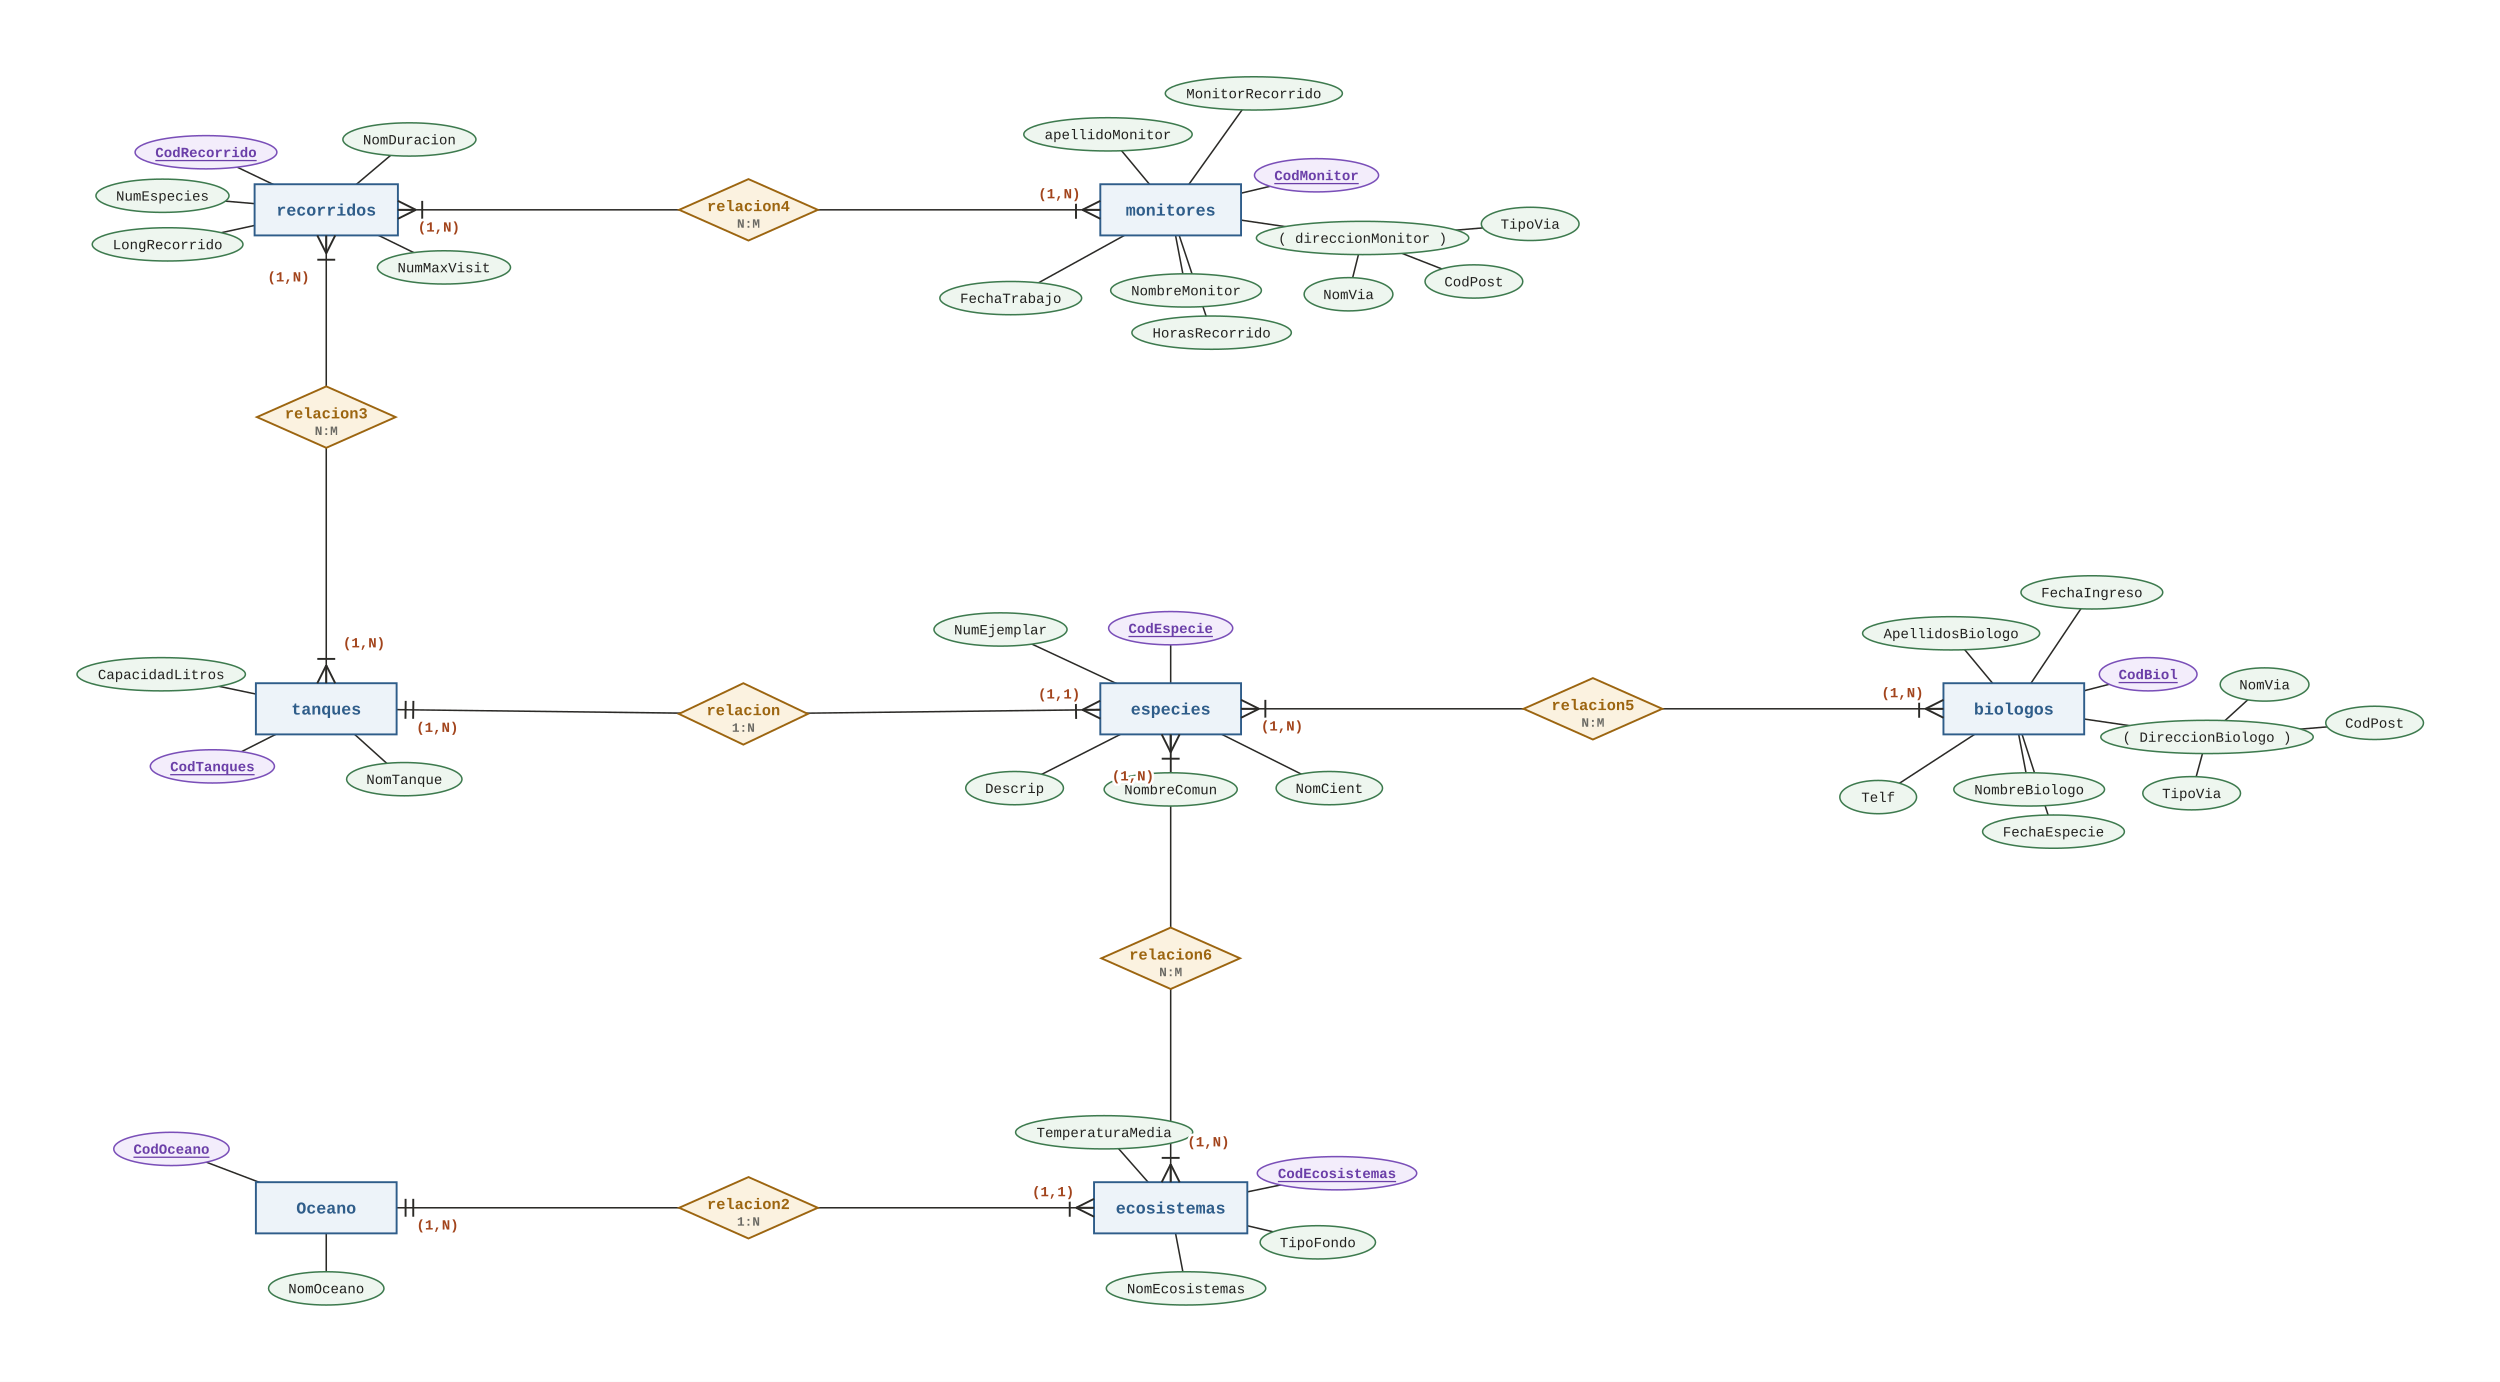
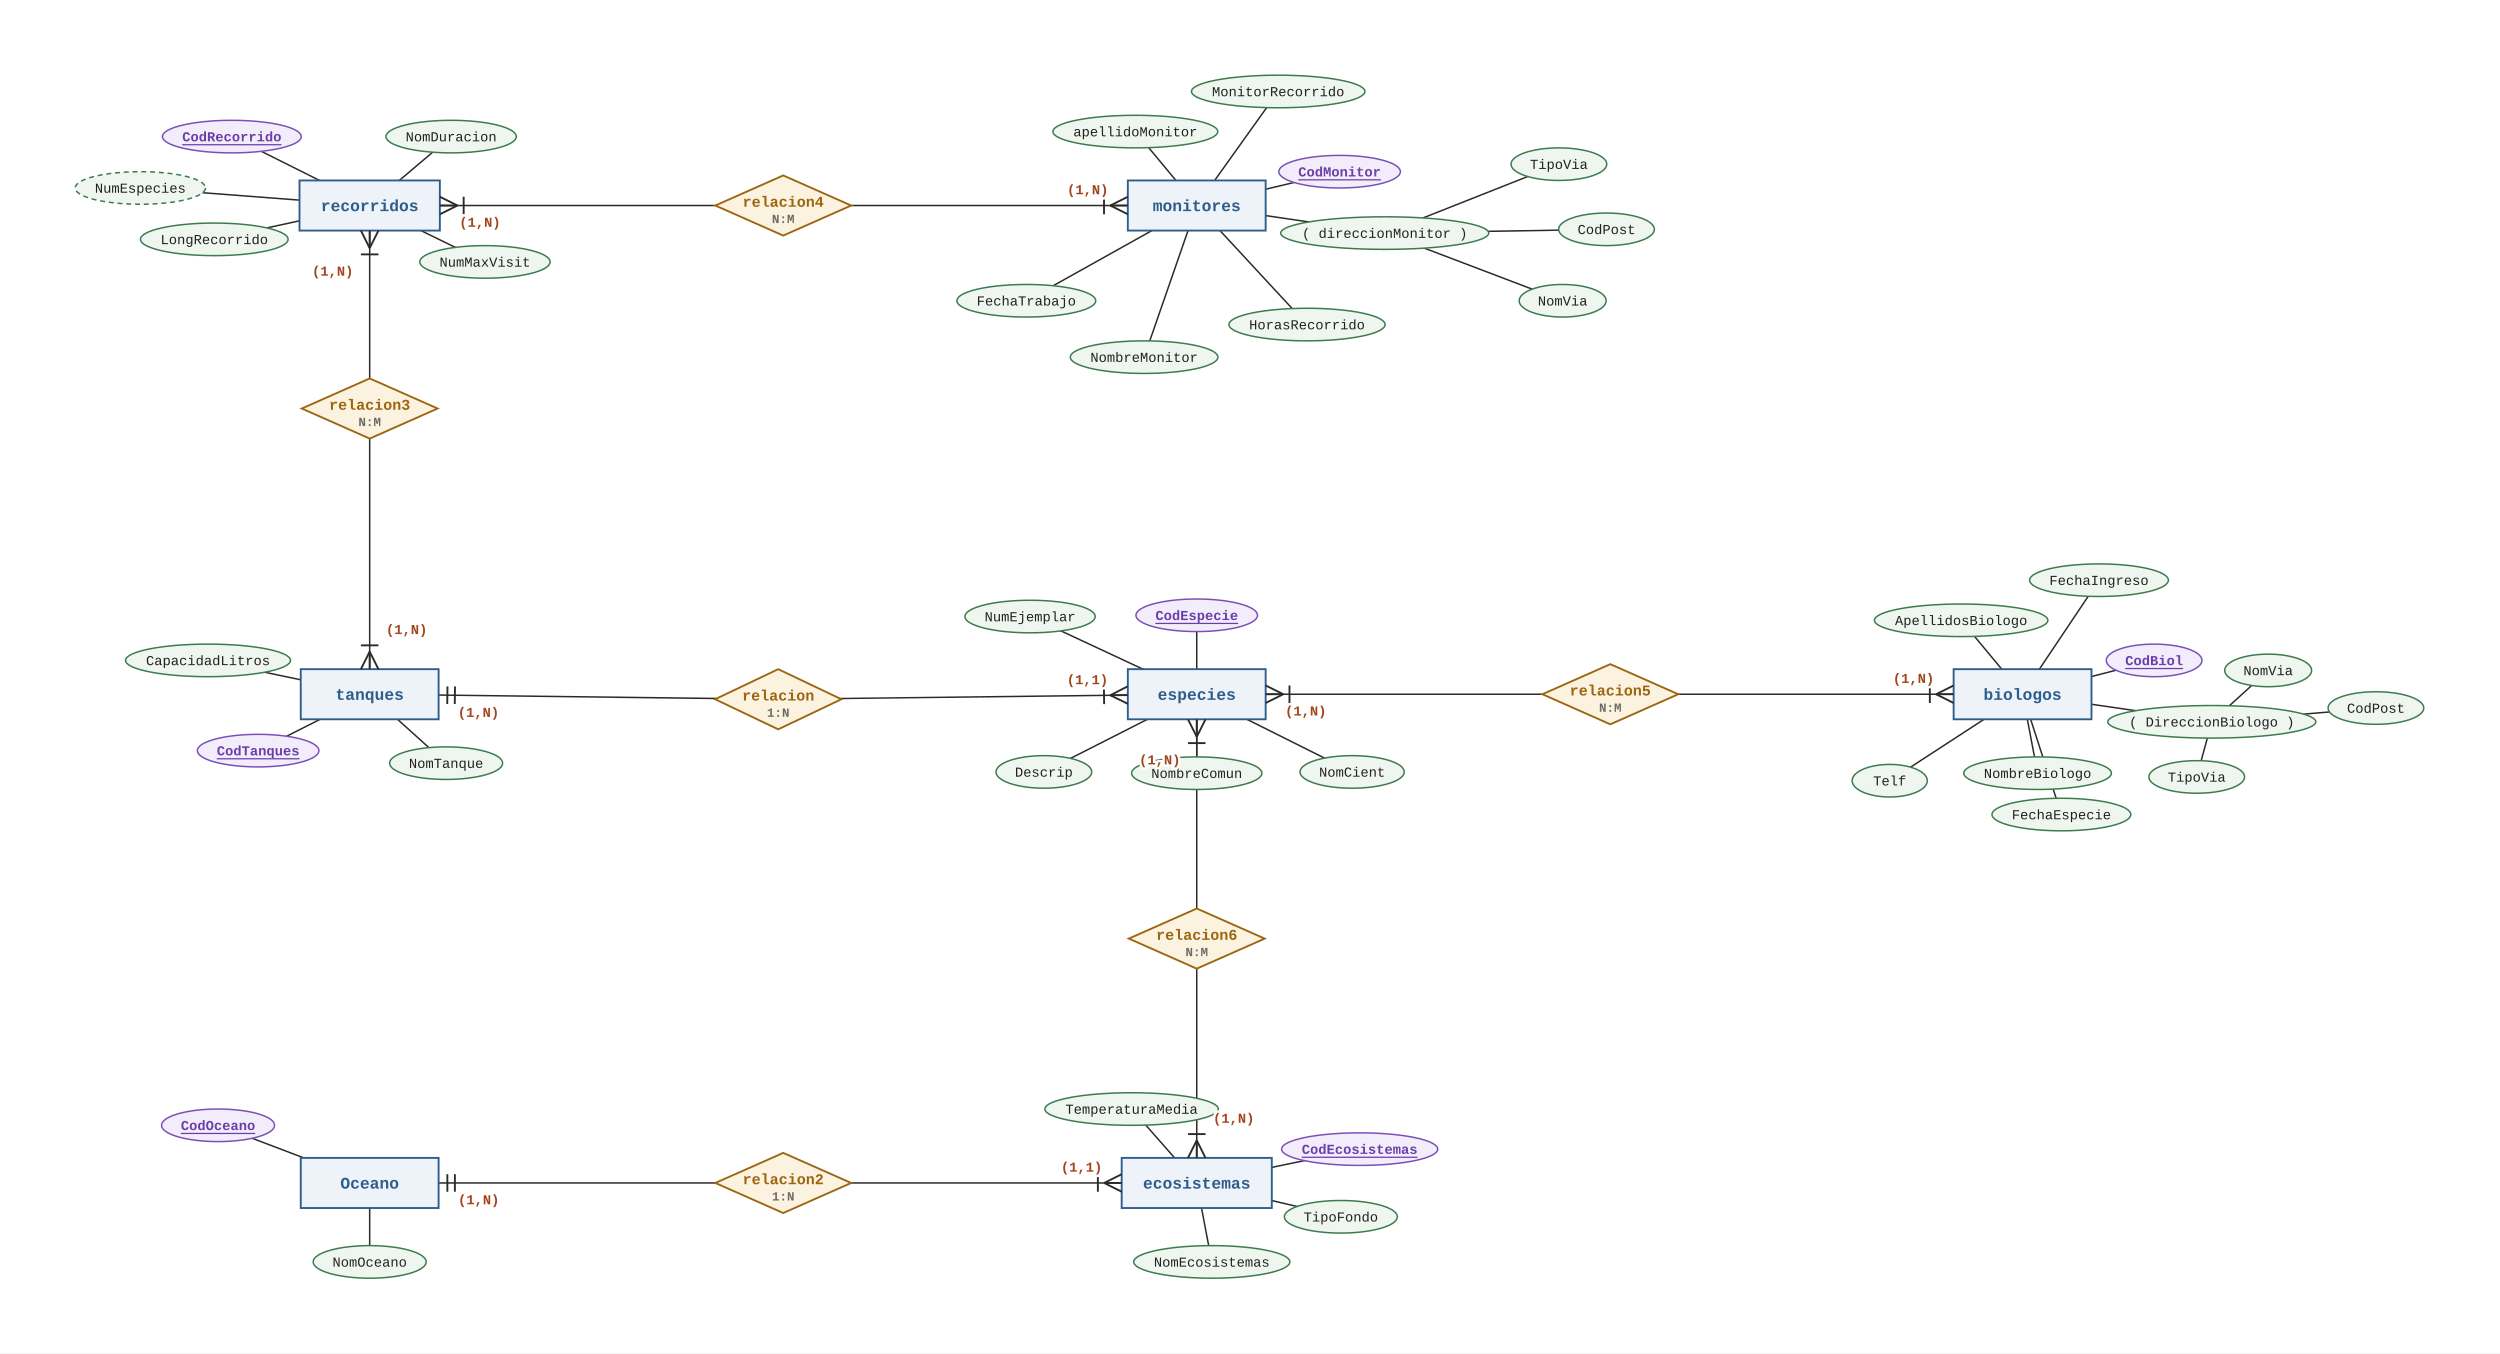
- <svg xmlns="http://www.w3.org/2000/svg" viewBox="2023 1460 1954 1080" width="1954" height="1080">
+ <svg xmlns="http://www.w3.org/2000/svg" viewBox="1983 1460 1995 1080" width="1995" height="1080">
  <style>.ln{stroke:#2B2A27;stroke-width:1.2}.mk{stroke:#2B2A27;stroke-width:1.5;fill:none}.mo{fill:#FFFFFF;stroke:#2B2A27;stroke-width:1.5}
.ent{fill:#EDF3F9;stroke:#2F5D8A;stroke-width:1.5}.dia{fill:#FBF2E0;stroke:#9C6510;stroke-width:1.5}.att{fill:#EEF6EF;stroke:#3D7A4E;stroke-width:1.2}.att.key{fill:#F3EDFB;stroke:#7A4FB8}.att.dr{stroke-dasharray:4 3}
.ent.in,.dia.in{fill:none}.dup{stroke:#C0362C;stroke-width:2.4}
.tx{fill:#22211F;font:11px Consolas,'JetBrains Mono','Courier New',monospace}.txk{fill:#6B3FA8;font-weight:600}.tb{font:600 13px Consolas,'JetBrains Mono','Courier New',monospace;fill:#2F5D8A}.tr{font:600 12px Consolas,'JetBrains Mono','Courier New',monospace;fill:#9C6510}.tt{font:600 10px Consolas,'JetBrains Mono','Courier New',monospace;fill:#6B6A64}
.ul{stroke:#6B3FA8;stroke-width:1}.ul.p{stroke-dasharray:3 2}.card{font:600 11px Consolas,'JetBrains Mono','Courier New',monospace;fill:#A2441C;paint-order:stroke;stroke:#FFFFFF;stroke-width:4px;stroke-linejoin:round}.cardq{fill:#6B6A64}
.tbox{fill:#FFFFFF;stroke:#A9B2C0;stroke-width:1}.thd{fill:#33557F}.thx{font:600 12.5px Consolas,'JetBrains Mono','Courier New',monospace;fill:#FFFFFF}.cx{font:11.5px Consolas,'JetBrains Mono','Courier New',monospace;fill:#22211F}.cpk{fill:#6B3FA8;font-weight:600}.cfk{fill:#A3304A}.cty{fill:#6B6A64;font-weight:400}.uq{font:600 9px Consolas,'JetBrains Mono','Courier New',monospace;fill:#2A7F8F}
.lk{stroke:#6B6A64;stroke-width:1.4;fill:none}.lk.dash{stroke-dasharray:6 4}.lkm{stroke:#6B6A64;stroke-width:1.5;fill:none}.lko{fill:#FFFFFF;stroke:#6B6A64;stroke-width:1.5}
.ipk{fill:#8E5FD0}.ifk{fill:#B4364E}.icol{fill:#2A7F8F}.inul{fill:none;stroke:#2A7F8F;stroke-width:1.3}
.rbox{fill:#FFFFFF;stroke:#22211F;stroke-width:1.1}.rnm{font:600 12.5px Consolas,'JetBrains Mono','Courier New',monospace;fill:#2F5D8A}.rcol{font:12px Consolas,'JetBrains Mono','Courier New',monospace;fill:#22211F}.rpk{font-weight:700;fill:#6B3FA8}.rfk{fill:#A3304A}.rul{stroke:#6B3FA8;stroke-width:1.1}
.rtag{font:600 9.5px Consolas,'JetBrains Mono','Courier New',monospace;fill:#6B6A64}.rarr{fill:none;stroke:#B4364E;stroke-width:1.1}.rhead{fill:#B4364E}
.ent.hd,.dia.hd{fill:none}.ktag{font:700 9px Consolas,'JetBrains Mono','Courier New',monospace;fill:#6B6A64}.rlab{fill:#FFFFFF;stroke:none;opacity:.92}.dia.assoc{stroke-dasharray:5 3}.ln.lid{stroke-width:2.2}.isal{fill:#9C6510}.skt{fill:#2F5D8A}
.thx.dup{fill:#FFC2BD}.cx.dup,.rnm.dup,.rcol.dup{fill:#C0362C;text-decoration:underline}
.note{stroke-width:1.2}.note-fold{stroke-width:1.2}.nc-y{fill:#FFF4C2;stroke:#D2AE36}.nc-b{fill:#DDEBFA;stroke:#7AA3D6}.nc-g{fill:#DFF2E1;stroke:#7DBB87}.nc-p{fill:#FBE1EC;stroke:#D98AAE}.note-fold{filter:brightness(.93)}.note-tx{font:12px 'Segoe UI',Arial,sans-serif;fill:#2B2A27}</style>
-   <rect x="2023" y="1460" width="1954" height="1080" fill="#ffffff" />
+   <rect x="1983" y="1460" width="1995" height="1080" fill="#ffffff" />
  <line x1="2938" y1="2014" x2="2938" y2="2077" class="ln" />
  <line x1="2938" y1="2014" x2="3062" y2="2076" class="ln" />
  <line x1="2938" y1="2014" x2="2816" y2="2076" class="ln" />
  <line x1="2938" y1="2014" x2="2805" y2="1952" class="ln" />
  <line x1="2938" y1="2404" x2="2950" y2="2467" class="ln" />
  <line x1="2938" y1="2014" x2="2938" y2="1951" class="ln" />
  <line x1="2938" y1="2404" x2="3068" y2="2377" class="ln" />
  <line x1="2938" y1="2404" x2="2886" y2="2345" class="ln" />
  <line x1="2938" y1="2404" x2="3053" y2="2431" class="ln" />
  <line x1="2278" y1="2014" x2="2339" y2="2069" class="ln" />
  <line x1="2278" y1="2014" x2="2149" y2="1987" class="ln" />
-   <line x1="2278" y1="1624" x2="2184" y2="1579" class="ln" />
+   <line x1="2278" y1="1624" x2="2168" y2="1569" class="ln" />
  <line x1="2278" y1="1624" x2="2343" y2="1569" class="ln" />
  <line x1="2278" y1="1624" x2="2154" y2="1651" class="ln" />
  <line x1="2278" y1="1624" x2="2370" y2="1669" class="ln" />
-   <line x1="2278" y1="1624" x2="2150" y2="1613" class="ln" />
-   <line x1="2938" y1="1624" x2="2950" y2="1687" class="ln" />
+   <line x1="2278" y1="1624" x2="2095" y2="1610" class="ln" />
+   <line x1="2938" y1="1624" x2="2896" y2="1745" class="ln" />
  <line x1="2938" y1="1624" x2="2889" y2="1565" class="ln" />
  <line x1="2938" y1="1624" x2="3088" y2="1646" class="ln" />
-   <line x1="2938" y1="1624" x2="2813" y2="1693" class="ln" />
-   <line x1="3088" y1="1646" x2="3219" y2="1635" class="ln" />
-   <line x1="3088" y1="1646" x2="3077" y2="1690" class="ln" />
-   <line x1="3088" y1="1646" x2="3175" y2="1680" class="ln" />
+   <line x1="2938" y1="1624" x2="2802" y2="1700" class="ln" />
+   <line x1="3088" y1="1646" x2="3227" y2="1591" class="ln" />
+   <line x1="3088" y1="1646" x2="3230" y2="1700" class="ln" />
+   <line x1="3088" y1="1646" x2="3265" y2="1643" class="ln" />
  <line x1="2938" y1="1624" x2="3003" y2="1533" class="ln" />
  <line x1="3597" y1="2014" x2="3609" y2="2077" class="ln" />
  <line x1="3597" y1="2014" x2="3548" y2="1955" class="ln" />
  <line x1="3597" y1="2014" x2="3748" y2="2036" class="ln" />
  <line x1="3597" y1="2014" x2="3491" y2="2083" class="ln" />
  <line x1="3597" y1="2014" x2="3658" y2="1923" class="ln" />
  <line x1="3597" y1="2014" x2="3702" y2="1987" class="ln" />
  <line x1="2938" y1="1624" x2="3052" y2="1597" class="ln" />
  <line x1="3748" y1="2036" x2="3879" y2="2025" class="ln" />
  <line x1="3748" y1="2036" x2="3736" y2="2080" class="ln" />
  <line x1="3748" y1="2036" x2="3793" y2="1995" class="ln" />
  <line x1="2278" y1="2014" x2="2189" y2="2059" class="ln" />
  <line x1="2604" y1="2018" x2="2938" y2="2014" class="ln" />
  <line x1="2604" y1="2018" x2="2278" y2="2014" class="ln" />
  <line x1="2278" y1="2404" x2="2157" y2="2358" class="ln" />
  <line x1="2278" y1="2404" x2="2278" y2="2467" class="ln" />
  <line x1="2608" y1="2404" x2="2278" y2="2404" class="ln" />
  <line x1="2608" y1="2404" x2="2938" y2="2404" class="ln" />
  <line x1="2278" y1="1786" x2="2278" y2="1624" class="ln" />
  <line x1="2278" y1="1786" x2="2278" y2="2014" class="ln" />
  <line x1="2608" y1="1624" x2="2938" y2="1624" class="ln" />
  <line x1="2608" y1="1624" x2="2278" y2="1624" class="ln" />
-   <line x1="2938" y1="1624" x2="2970" y2="1720" class="ln" />
+   <line x1="2938" y1="1624" x2="3026" y2="1719" class="ln" />
  <line x1="3268" y1="2014" x2="2938" y2="2014" class="ln" />
  <line x1="3268" y1="2014" x2="3597" y2="2014" class="ln" />
  <line x1="3597" y1="2014" x2="3628" y2="2110" class="ln" />
  <line x1="2938" y1="2209" x2="2938" y2="2404" class="ln" />
  <line x1="2938" y1="2209" x2="2938" y2="2014" class="ln" />
  <g class="node" data-id="nmwmlq3st1nugp1q">
    <rect x="2883" y="1994" width="110" height="40" class="ent" />
    <text x="2938" y="2018.5" text-anchor="middle" class="tb">especies</text>
  </g>
  <g class="node" data-id="nmwmlq9kf1nv612j">
    <ellipse cx="2938" cy="2077" rx="52" ry="13" class="att" />
    <text x="2938" y="2080.8" text-anchor="middle" class="tx">NombreComun</text>
  </g>
  <g class="node" data-id="nmwmlqhdt1nxv91i">
    <ellipse cx="3062" cy="2076" rx="41.6" ry="13" class="att" />
    <text x="3062" y="2079.8" text-anchor="middle" class="tx">NomCient</text>
  </g>
  <g class="node" data-id="nmwmlqosf1nzrpx4">
    <ellipse cx="2816" cy="2076" rx="38.2" ry="13" class="att" />
    <text x="2816" y="2079.8" text-anchor="middle" class="tx">Descrip</text>
  </g>
  <g class="node" data-id="nmwmls3cg1o16fms">
    <ellipse cx="2805" cy="1952" rx="52" ry="13" class="att" />
    <text x="2805" y="1955.8" text-anchor="middle" class="tx">NumEjemplar</text>
  </g>
  <g class="node" data-id="nmwmlsuwk1o544am">
    <rect x="2878.1" y="2384" width="119.8" height="40" class="ent" />
    <text x="2938" y="2408.5" text-anchor="middle" class="tb">ecosistemas</text>
  </g>
  <g class="node" data-id="nmwmlt76j1o6eex8">
    <ellipse cx="2950" cy="2467" rx="62.3" ry="13" class="att" />
    <text x="2950" y="2470.8" text-anchor="middle" class="tx">NomEcosistemas</text>
  </g>
  <g class="node" data-id="nmwmlu9zg1o8m304">
    <ellipse cx="2938" cy="1951" rx="48.5" ry="13" class="att key" />
    <text x="2938" y="1954.8" text-anchor="middle" class="tx txk">CodEspecie</text>
    <line x1="2905" y1="1957.5" x2="2971" y2="1957.5" class="ul" />
  </g>
  <g class="node" data-id="nmwmluhgc1oa9xli">
    <ellipse cx="3068" cy="2377" rx="62.3" ry="13" class="att key" />
    <text x="3068" y="2380.8" text-anchor="middle" class="tx txk">CodEcosistemas</text>
    <line x1="3021.8" y1="2383.5" x2="3114.2" y2="2383.5" class="ul" />
  </g>
  <g class="node" data-id="nmwmlutc41ocqgp9">
    <ellipse cx="2886" cy="2345" rx="69.2" ry="13" class="att" />
    <text x="2886" y="2348.8" text-anchor="middle" class="tx">TemperaturaMedia</text>
  </g>
  <g class="node" data-id="nmwmlv8u81oe6z0t">
    <ellipse cx="3053" cy="2431" rx="45.1" ry="13" class="att" />
    <text x="3053" y="2434.8" text-anchor="middle" class="tx">TipoFondo</text>
  </g>
  <g class="node" data-id="nmwmlyn111oi5120">
    <rect x="2223" y="1994" width="110" height="40" class="ent" />
    <text x="2278" y="2018.5" text-anchor="middle" class="tb">tanques</text>
  </g>
  <g class="node" data-id="nmwmlz73o1ojqecn">
    <ellipse cx="2339" cy="2069" rx="45.1" ry="13" class="att" />
    <text x="2339" y="2072.8" text-anchor="middle" class="tx">NomTanque</text>
  </g>
  <g class="node" data-id="nmwmlzhpm1olqsv8">
    <ellipse cx="2149" cy="1987" rx="65.8" ry="13" class="att" />
    <text x="2149" y="1990.8" text-anchor="middle" class="tx">CapacidadLitros</text>
  </g>
  <g class="node" data-id="nmwmm04rg1on2ew7">
    <rect x="2222" y="1604" width="112" height="40" class="ent" />
    <text x="2278" y="1628.5" text-anchor="middle" class="tb">recorridos</text>
  </g>
  <g class="node" data-id="nmwmm0hhz1oo2zof">
-     <ellipse cx="2184" cy="1579" rx="55.4" ry="13" class="att key" />
-     <text x="2184" y="1582.8" text-anchor="middle" class="tx txk">CodRecorrido</text>
-     <line x1="2144.4" y1="1585.5" x2="2223.6" y2="1585.5" class="ul" />
+     <ellipse cx="2168" cy="1569" rx="55.4" ry="13" class="att key" />
+     <text x="2168" y="1572.8" text-anchor="middle" class="tx txk">CodRecorrido</text>
+     <line x1="2128.4" y1="1575.5" x2="2207.6" y2="1575.5" class="ul" />
  </g>
  <g class="node" data-id="nmwmm0rak1oq5dvb">
    <ellipse cx="2343" cy="1569" rx="52" ry="13" class="att" />
    <text x="2343" y="1572.8" text-anchor="middle" class="tx">NomDuracion</text>
  </g>
  <g class="node" data-id="nmwmm1q3u1os6477">
    <ellipse cx="2154" cy="1651" rx="58.9" ry="13" class="att" />
    <text x="2154" y="1654.8" text-anchor="middle" class="tx">LongRecorrido</text>
  </g>
  <g class="node" data-id="nmwmm2jk21ou8le7">
    <ellipse cx="2370" cy="1669" rx="52" ry="13" class="att" />
    <text x="2370" y="1672.8" text-anchor="middle" class="tx">NumMaxVisit</text>
  </g>
  <g class="node" data-id="nmwmm30rn1owrddh">
-     <ellipse cx="2150" cy="1613" rx="52" ry="13" class="att" />
-     <text x="2150" y="1616.8" text-anchor="middle" class="tx">NumEspecies</text>
+     <ellipse cx="2095" cy="1610" rx="52" ry="13" class="att dr" />
+     <text x="2095" y="1613.8" text-anchor="middle" class="tx">NumEspecies</text>
  </g>
  <g class="node" data-id="nmwmm43j01oyr75p">
    <rect x="2883" y="1604" width="110" height="40" class="ent" />
    <text x="2938" y="1628.5" text-anchor="middle" class="tb">monitores</text>
  </g>
  <g class="node" data-id="nmwmm4cck1ozzlka">
-     <ellipse cx="2950" cy="1687" rx="58.9" ry="13" class="att" />
-     <text x="2950" y="1690.8" text-anchor="middle" class="tx">NombreMonitor</text>
+     <ellipse cx="2896" cy="1745" rx="58.9" ry="13" class="att" />
+     <text x="2896" y="1748.8" text-anchor="middle" class="tx">NombreMonitor</text>
  </g>
  <g class="node" data-id="nmwmm4saa1p1wcw0">
    <ellipse cx="2889" cy="1565" rx="65.8" ry="13" class="att" />
    <text x="2889" y="1568.8" text-anchor="middle" class="tx">apellidoMonitor</text>
  </g>
  <g class="node" data-id="nmwmm4ufe1p3042t">
    <ellipse cx="3088" cy="1646" rx="83" ry="13" class="att" />
    <text x="3088" y="1649.8" text-anchor="middle" class="tx">( direccionMonitor )</text>
  </g>
  <g class="node" data-id="nmwmm55un1p5k8r1">
-     <ellipse cx="2813" cy="1693" rx="55.4" ry="13" class="att" />
-     <text x="2813" y="1696.8" text-anchor="middle" class="tx">FechaTrabajo</text>
+     <ellipse cx="2802" cy="1700" rx="55.4" ry="13" class="att" />
+     <text x="2802" y="1703.8" text-anchor="middle" class="tx">FechaTrabajo</text>
  </g>
  <g class="node" data-id="nmwmm5zat1p78uws">
-     <ellipse cx="3219" cy="1635" rx="38.2" ry="13" class="att" />
-     <text x="3219" y="1638.8" text-anchor="middle" class="tx">TipoVia</text>
+     <ellipse cx="3227" cy="1591" rx="38.2" ry="13" class="att" />
+     <text x="3227" y="1594.8" text-anchor="middle" class="tx">TipoVia</text>
  </g>
  <g class="node" data-id="nmwmm63gt1p9plnq">
-     <ellipse cx="3077" cy="1690" rx="34.7" ry="13" class="att" />
-     <text x="3077" y="1693.8" text-anchor="middle" class="tx">NomVia</text>
+     <ellipse cx="3230" cy="1700" rx="34.7" ry="13" class="att" />
+     <text x="3230" y="1703.8" text-anchor="middle" class="tx">NomVia</text>
  </g>
  <g class="node" data-id="nmwmm668f1pbqrzq">
-     <ellipse cx="3175" cy="1680" rx="38.2" ry="13" class="att" />
-     <text x="3175" y="1683.8" text-anchor="middle" class="tx">CodPost</text>
+     <ellipse cx="3265" cy="1643" rx="38.2" ry="13" class="att" />
+     <text x="3265" y="1646.8" text-anchor="middle" class="tx">CodPost</text>
  </g>
  <g class="node" data-id="nmwmm7n781pf4ok1">
    <ellipse cx="3003" cy="1533" rx="69.2" ry="13" class="att" />
    <text x="3003" y="1536.8" text-anchor="middle" class="tx">MonitorRecorrido</text>
  </g>
  <g class="node" data-id="nmwmm81181pholdc">
    <rect x="3542" y="1994" width="110" height="40" class="ent" />
    <text x="3597" y="2018.5" text-anchor="middle" class="tb">biologos</text>
  </g>
  <g class="node" data-id="nmwmm88qc1pio2yb">
    <ellipse cx="3609" cy="2077" rx="58.9" ry="13" class="att" />
    <text x="3609" y="2080.8" text-anchor="middle" class="tx">NombreBiologo</text>
  </g>
  <g class="node" data-id="nmwmm8v6o1pkcwz3">
    <ellipse cx="3548" cy="1955" rx="69.2" ry="13" class="att" />
    <text x="3548" y="1958.8" text-anchor="middle" class="tx">ApellidosBiologo</text>
  </g>
  <g class="node" data-id="nmwmmatmr1pmsmsg">
    <ellipse cx="3748" cy="2036" rx="83" ry="13" class="att" />
    <text x="3748" y="2039.8" text-anchor="middle" class="tx">( DireccionBiologo )</text>
  </g>
  <g class="node" data-id="nmwmmcl0l1porlhl">
    <ellipse cx="3491" cy="2083" rx="30" ry="13" class="att" />
    <text x="3491" y="2086.8" text-anchor="middle" class="tx">Telf</text>
  </g>
  <g class="node" data-id="nmwmmcs231pqok2a">
    <ellipse cx="3658" cy="1923" rx="55.4" ry="13" class="att" />
    <text x="3658" y="1926.8" text-anchor="middle" class="tx">FechaIngreso</text>
  </g>
  <g class="node" data-id="nmwmmd6381pssyfu">
    <ellipse cx="3702" cy="1987" rx="38.2" ry="13" class="att key" />
    <text x="3702" y="1990.8" text-anchor="middle" class="tx txk">CodBiol</text>
    <line x1="3678.9" y1="1993.5" x2="3725.1" y2="1993.5" class="ul" />
  </g>
  <g class="node" data-id="nmwmmdeic1puypxf">
    <ellipse cx="3052" cy="1597" rx="48.5" ry="13" class="att key" />
    <text x="3052" y="1600.8" text-anchor="middle" class="tx txk">CodMonitor</text>
    <line x1="3019" y1="1603.5" x2="3085" y2="1603.5" class="ul" />
  </g>
  <g class="node" data-id="nmwmme4u41pwlxij">
    <ellipse cx="3879" cy="2025" rx="38.2" ry="13" class="att" />
    <text x="3879" y="2028.8" text-anchor="middle" class="tx">CodPost</text>
  </g>
  <g class="node" data-id="nmwmmf36c1pyyq8l">
    <ellipse cx="3736" cy="2080" rx="38.2" ry="13" class="att" />
    <text x="3736" y="2083.8" text-anchor="middle" class="tx">TipoVia</text>
  </g>
  <g class="node" data-id="nmwmmfeh71q05hvk">
    <ellipse cx="3793" cy="1995" rx="34.7" ry="13" class="att" />
    <text x="3793" y="1998.8" text-anchor="middle" class="tx">NomVia</text>
  </g>
  <g class="node" data-id="nmwmmgbbo1q2vvmu">
    <ellipse cx="2189" cy="2059" rx="48.5" ry="13" class="att key" />
    <text x="2189" y="2062.8" text-anchor="middle" class="tx txk">CodTanques</text>
    <line x1="2156" y1="2065.5" x2="2222" y2="2065.5" class="ul" />
  </g>
  <g class="node" data-id="nmwmminrg1q44jqm">
    <polygon points="2604,1994 2654.4,2018 2604,2042 2553.6,2018" class="dia" />
    <text x="2604" y="2019" text-anchor="middle" class="tr">relacion</text>
    <text x="2604" y="2032" text-anchor="middle" class="tt">1:N</text>
  </g>
  <g class="node" data-id="nmwmmlkwk1q7lmry">
    <rect x="2223" y="2384" width="110" height="40" class="ent" />
    <text x="2278" y="2408.5" text-anchor="middle" class="tb">Oceano</text>
  </g>
  <g class="node" data-id="nmwmmm03o1q8o4i6">
    <ellipse cx="2157" cy="2358" rx="45.1" ry="13" class="att key" />
    <text x="2157" y="2361.8" text-anchor="middle" class="tx txk">CodOceano</text>
    <line x1="2127.3" y1="2364.5" x2="2186.7" y2="2364.5" class="ul" />
  </g>
  <g class="node" data-id="nmwmmm4691qa7ywm">
    <ellipse cx="2278" cy="2467" rx="45.1" ry="13" class="att" />
    <text x="2278" y="2470.8" text-anchor="middle" class="tx">NomOceano</text>
  </g>
  <g class="node" data-id="nmwmmmo701qcfmvz">
    <polygon points="2608,2380 2662.2,2404 2608,2428 2553.8,2404" class="dia" />
    <text x="2608" y="2405" text-anchor="middle" class="tr">relacion2</text>
    <text x="2608" y="2418" text-anchor="middle" class="tt">1:N</text>
  </g>
  <g class="node" data-id="nmwmmoo6b1qfdfnk">
    <polygon points="2278,1762 2332.2,1786 2278,1810 2223.8,1786" class="dia" />
    <text x="2278" y="1787" text-anchor="middle" class="tr">relacion3</text>
    <text x="2278" y="1800" text-anchor="middle" class="tt">N:M</text>
  </g>
  <g class="node" data-id="nmwmmqplg1qj8svq">
    <polygon points="2608,1600 2662.2,1624 2608,1648 2553.8,1624" class="dia" />
    <text x="2608" y="1625" text-anchor="middle" class="tr">relacion4</text>
    <text x="2608" y="1638" text-anchor="middle" class="tt">N:M</text>
  </g>
  <g class="node" data-id="nmwmmup371qqpa2k">
-     <ellipse cx="2970" cy="1720" rx="62.3" ry="13" class="att" />
-     <text x="2970" y="1723.8" text-anchor="middle" class="tx">HorasRecorrido</text>
+     <ellipse cx="3026" cy="1719" rx="62.3" ry="13" class="att" />
+     <text x="3026" y="1722.8" text-anchor="middle" class="tx">HorasRecorrido</text>
  </g>
  <g class="node" data-id="nmwmmvlzg1qscxcj">
    <polygon points="3268,1990 3322.2,2014 3268,2038 3213.8,2014" class="dia" />
    <text x="3268" y="2015" text-anchor="middle" class="tr">relacion5</text>
    <text x="3268" y="2028" text-anchor="middle" class="tt">N:M</text>
  </g>
  <g class="node" data-id="nmwmmwbv81qvvnjq">
    <ellipse cx="3628" cy="2110" rx="55.4" ry="13" class="att" />
    <text x="3628" y="2113.8" text-anchor="middle" class="tx">FechaEspecie</text>
  </g>
  <g class="node" data-id="nmwmn0x4b1qxklrm">
    <polygon points="2938,2185 2992.2,2209 2938,2233 2883.8,2209" class="dia" />
    <text x="2938" y="2210" text-anchor="middle" class="tr">relacion6</text>
    <text x="2938" y="2223" text-anchor="middle" class="tt">N:M</text>
  </g>
  <line x1="2869" y1="2014.8" x2="2882.9" y2="2007.7" class="mk" />
  <line x1="2869" y1="2014.8" x2="2883" y2="2014.7" class="mk" />
  <line x1="2869" y1="2014.8" x2="2883.1" y2="2021.7" class="mk" />
  <line x1="2863.9" y1="2007.9" x2="2864.1" y2="2021.9" class="mk" />
  <line x1="2339.9" y1="2021.8" x2="2340.1" y2="2007.8" class="mk" />
  <line x1="2345.9" y1="2021.8" x2="2346.1" y2="2007.8" class="mk" />
  <line x1="2340" y1="2411" x2="2340" y2="2397" class="mk" />
  <line x1="2346" y1="2411" x2="2346" y2="2397" class="mk" />
  <line x1="2864.1" y1="2404" x2="2878.1" y2="2397" class="mk" />
  <line x1="2864.1" y1="2404" x2="2878.1" y2="2404" class="mk" />
  <line x1="2864.1" y1="2404" x2="2878.1" y2="2411" class="mk" />
  <line x1="2859.1" y1="2397" x2="2859.1" y2="2411" class="mk" />
  <line x1="2278" y1="1658" x2="2271" y2="1644" class="mk" />
  <line x1="2278" y1="1658" x2="2278" y2="1644" class="mk" />
  <line x1="2278" y1="1658" x2="2285" y2="1644" class="mk" />
  <line x1="2271" y1="1663" x2="2285" y2="1663" class="mk" />
  <line x1="2278" y1="1980" x2="2285" y2="1994" class="mk" />
  <line x1="2278" y1="1980" x2="2278" y2="1994" class="mk" />
  <line x1="2278" y1="1980" x2="2271" y2="1994" class="mk" />
  <line x1="2285" y1="1975" x2="2271" y2="1975" class="mk" />
  <line x1="2869" y1="1624" x2="2883" y2="1617" class="mk" />
  <line x1="2869" y1="1624" x2="2883" y2="1624" class="mk" />
  <line x1="2869" y1="1624" x2="2883" y2="1631" class="mk" />
  <line x1="2864" y1="1617" x2="2864" y2="1631" class="mk" />
  <line x1="2348" y1="1624" x2="2334" y2="1631" class="mk" />
  <line x1="2348" y1="1624" x2="2334" y2="1624" class="mk" />
  <line x1="2348" y1="1624" x2="2334" y2="1617" class="mk" />
  <line x1="2353" y1="1631" x2="2353" y2="1617" class="mk" />
  <line x1="3007" y1="2014" x2="2993" y2="2021" class="mk" />
  <line x1="3007" y1="2014" x2="2993" y2="2014" class="mk" />
  <line x1="3007" y1="2014" x2="2993" y2="2007" class="mk" />
  <line x1="3012" y1="2021" x2="3012" y2="2007" class="mk" />
  <line x1="3528" y1="2014" x2="3542" y2="2007" class="mk" />
  <line x1="3528" y1="2014" x2="3542" y2="2014" class="mk" />
  <line x1="3528" y1="2014" x2="3542" y2="2021" class="mk" />
  <line x1="3523" y1="2007" x2="3523" y2="2021" class="mk" />
  <line x1="2938" y1="2370" x2="2945" y2="2384" class="mk" />
  <line x1="2938" y1="2370" x2="2938" y2="2384" class="mk" />
  <line x1="2938" y1="2370" x2="2931" y2="2384" class="mk" />
  <line x1="2945" y1="2365" x2="2931" y2="2365" class="mk" />
  <line x1="2938" y1="2048" x2="2931" y2="2034" class="mk" />
  <line x1="2938" y1="2048" x2="2938" y2="2034" class="mk" />
  <line x1="2938" y1="2048" x2="2945" y2="2034" class="mk" />
  <line x1="2931" y1="2053" x2="2945" y2="2053" class="mk" />
  <text x="2850.8" y="2006" text-anchor="middle" class="card">(1,1)</text>
  <text x="2364.8" y="2032.1" text-anchor="middle" class="card">(1,N)</text>
  <text x="2365" y="2421" text-anchor="middle" class="card">(1,N)</text>
  <text x="2846.1" y="2395" text-anchor="middle" class="card">(1,1)</text>
  <text x="2265" y="1680" text-anchor="end" class="card">(1,N)</text>
  <text x="2291" y="1966" text-anchor="start" class="card">(1,N)</text>
  <text x="2851" y="1615" text-anchor="middle" class="card">(1,N)</text>
  <text x="2366" y="1641" text-anchor="middle" class="card">(1,N)</text>
  <text x="3025" y="2031" text-anchor="middle" class="card">(1,N)</text>
  <text x="3510" y="2005" text-anchor="middle" class="card">(1,N)</text>
  <text x="2951" y="2356" text-anchor="start" class="card">(1,N)</text>
  <text x="2925" y="2070" text-anchor="end" class="card">(1,N)</text>
</svg>
